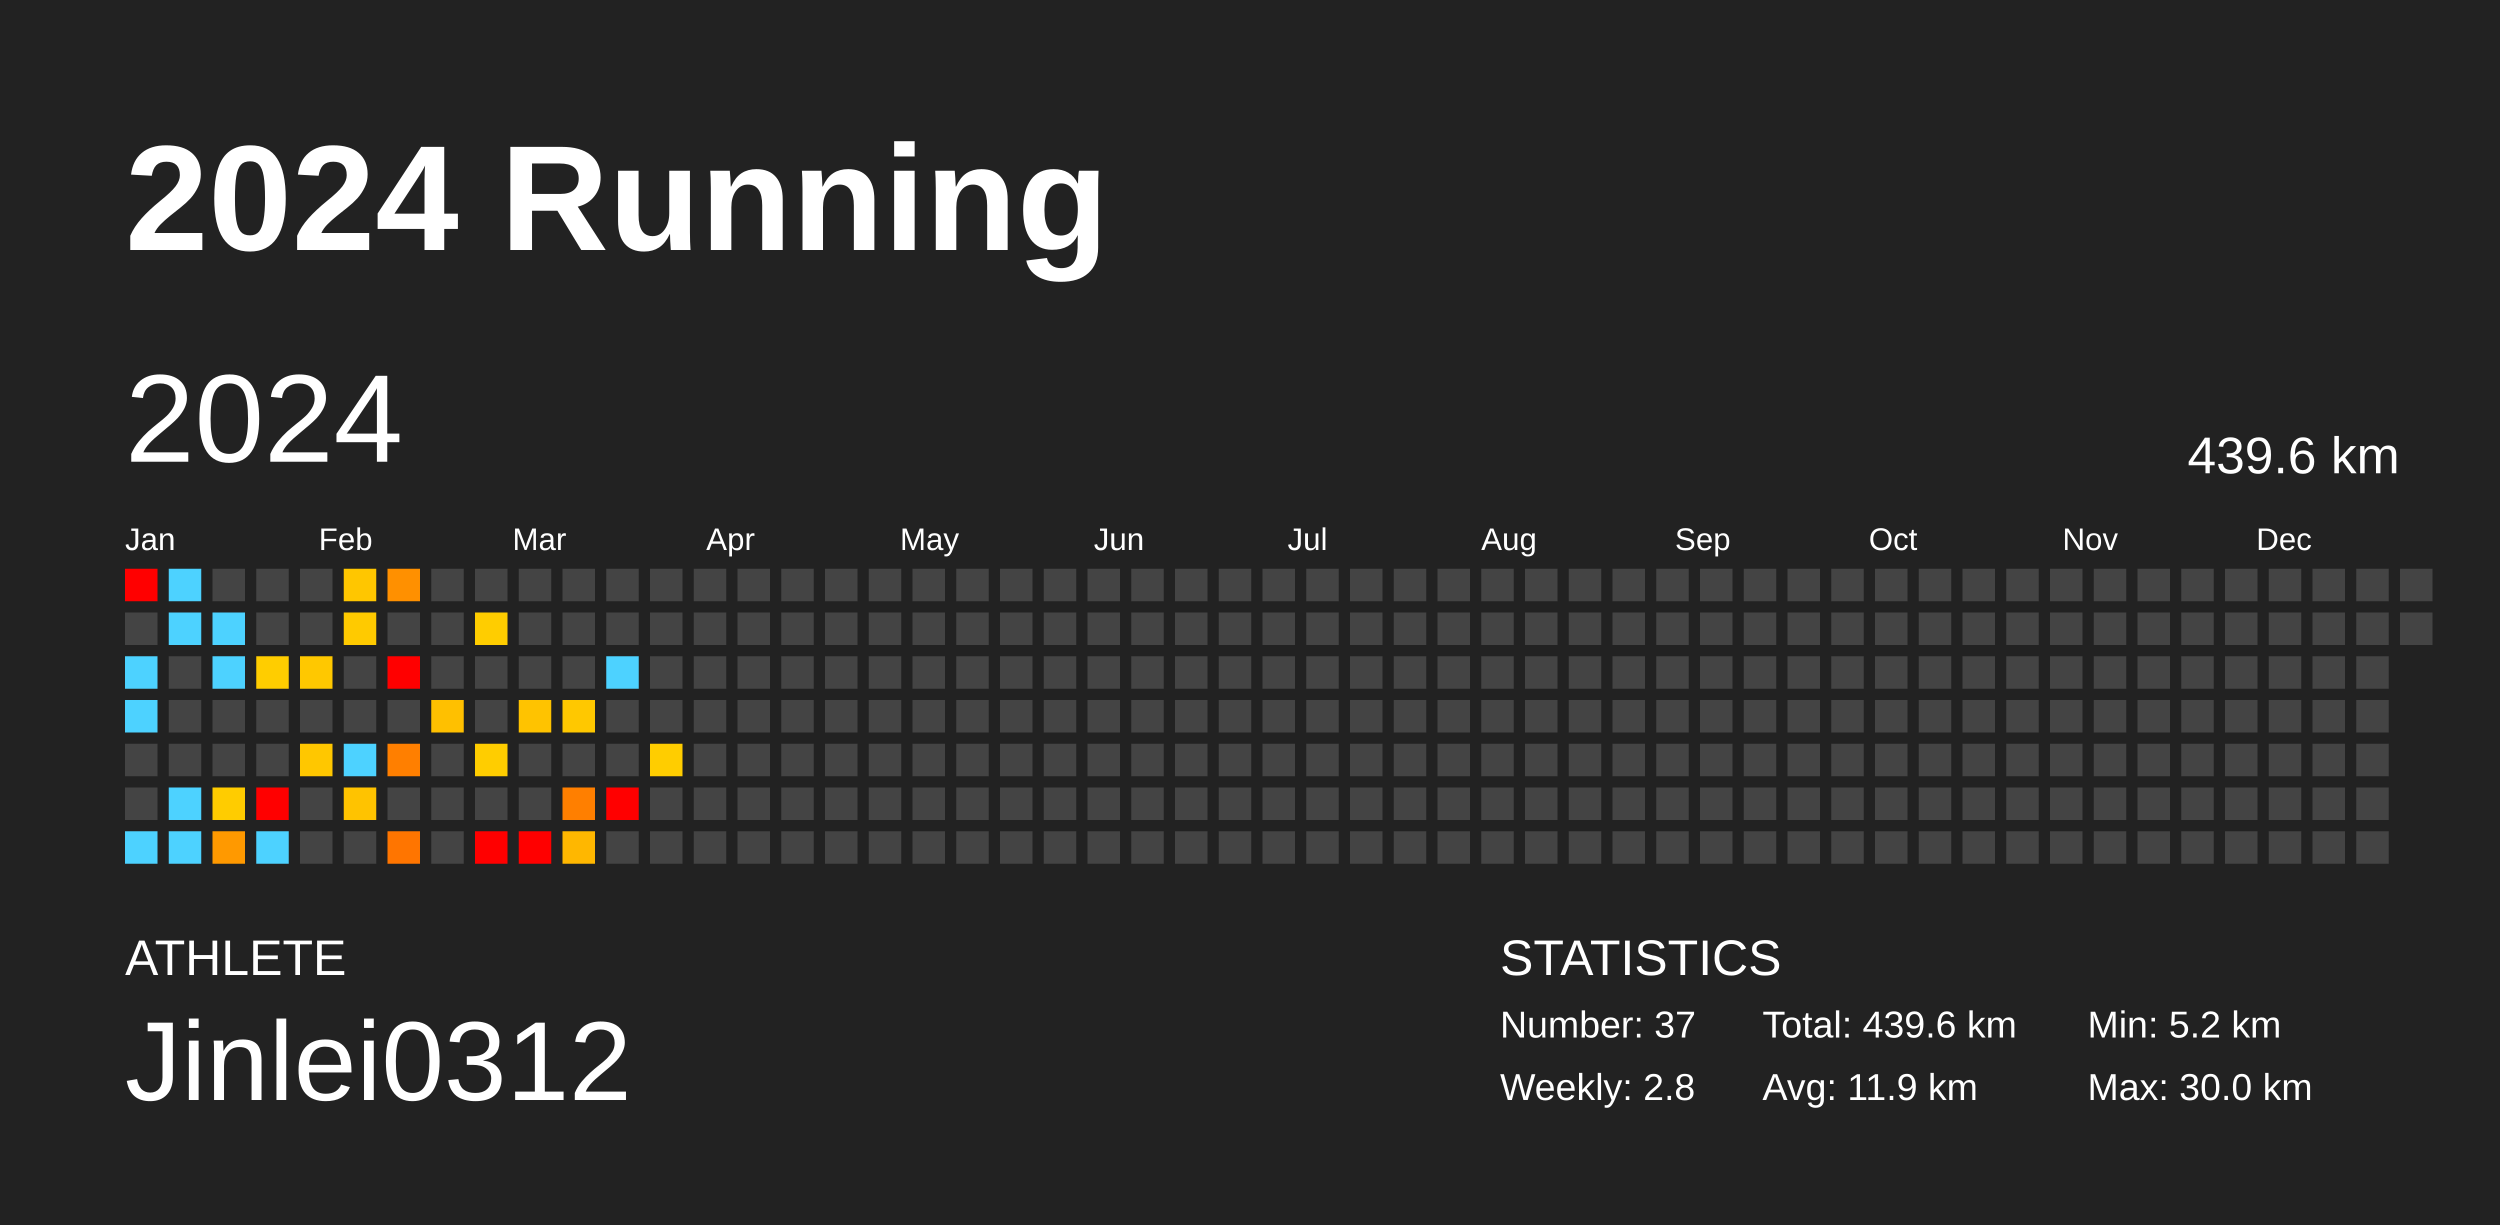
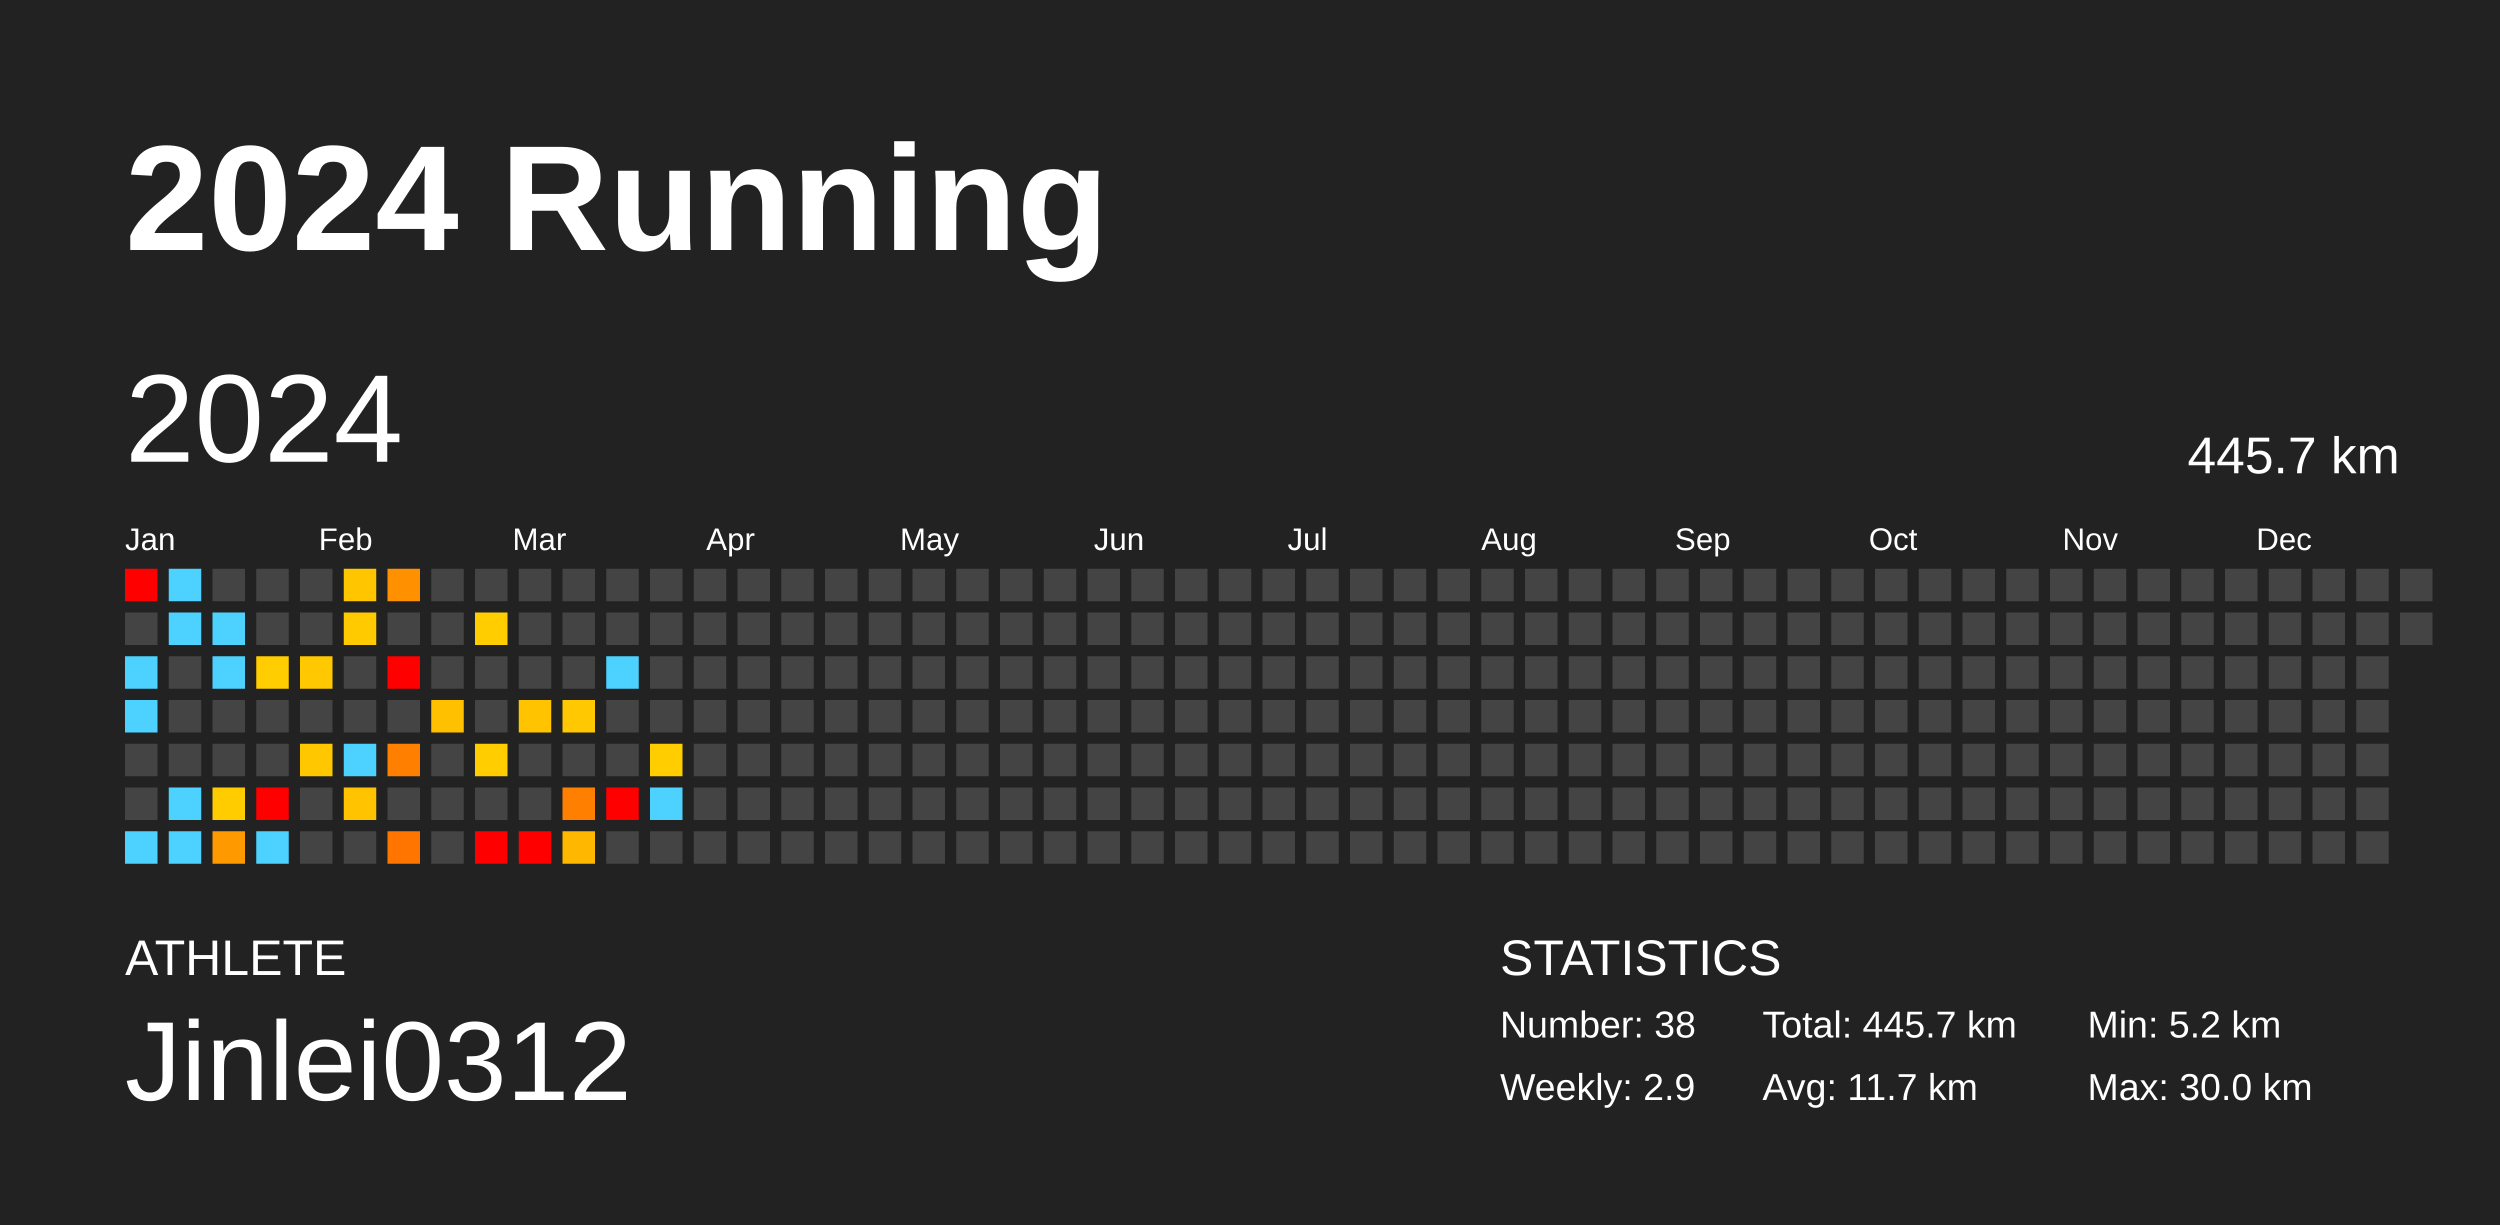
<svg xmlns="http://www.w3.org/2000/svg" baseProfile="full" height="98mm" version="1.1" viewBox="0,0,200,98" width="200mm">
  <defs />
  <rect fill="#222222" height="98" width="200" x="0" y="0" />
  <text fill="#FFFFFF" style="font-size:12px; font-family:Arial; font-weight:bold;" x="10" y="20">2024 Running</text>
  <text fill="#FFFFFF" style="font-size:4px; font-family:Arial" x="10" y="78">ATHLETE</text>
  <text fill="#FFFFFF" style="font-size:9px; font-family:Arial" x="10" y="88">Jinlei0312</text>
  <text fill="#FFFFFF" style="font-size:4px; font-family:Arial" x="120" y="78">STATISTICS</text>
-   <text fill="#FFFFFF" style="font-size:3px; font-family:Arial" x="120" y="83">Number: 37</text>
-   <text fill="#FFFFFF" style="font-size:3px; font-family:Arial" x="120" y="88">Weekly: 2.8</text>
-   <text fill="#FFFFFF" style="font-size:3px; font-family:Arial" x="141" y="83">Total: 439.6 km</text>
-   <text fill="#FFFFFF" style="font-size:3px; font-family:Arial" x="141" y="88">Avg: 11.9 km</text>
+   <text fill="#FFFFFF" style="font-size:3px; font-family:Arial" x="120" y="83">Number: 38</text>
+   <text fill="#FFFFFF" style="font-size:3px; font-family:Arial" x="120" y="88">Weekly: 2.9</text>
+   <text fill="#FFFFFF" style="font-size:3px; font-family:Arial" x="141" y="83">Total: 445.7 km</text>
+   <text fill="#FFFFFF" style="font-size:3px; font-family:Arial" x="141" y="88">Avg: 11.7 km</text>
  <text fill="#FFFFFF" style="font-size:3px; font-family:Arial" x="167" y="83">Min: 5.2 km</text>
  <text fill="#FFFFFF" style="font-size:3px; font-family:Arial" x="167" y="88">Max: 30.0 km</text>
  <text dominant-baseline="hanging" fill="#FFFFFF" style="font-size:10.0px; font-family:Arial;" x="10" y="30">2024</text>
-   <text dominant-baseline="hanging" fill="#FFFFFF" style="font-size:4.125px; font-family:Arial;" x="175" y="35">439.6 km</text>
+   <text dominant-baseline="hanging" fill="#FFFFFF" style="font-size:4.125px; font-family:Arial;" x="175" y="35">445.7 km</text>
  <text fill="#FFFFFF" style="font-size:2.5px; font-family:Arial" x="10.0" y="44">Jan</text>
  <text fill="#FFFFFF" style="font-size:2.5px; font-family:Arial" x="25.5" y="44">Feb</text>
  <text fill="#FFFFFF" style="font-size:2.5px; font-family:Arial" x="41.0" y="44">Mar</text>
  <text fill="#FFFFFF" style="font-size:2.5px; font-family:Arial" x="56.5" y="44">Apr</text>
  <text fill="#FFFFFF" style="font-size:2.5px; font-family:Arial" x="72.0" y="44">May</text>
  <text fill="#FFFFFF" style="font-size:2.5px; font-family:Arial" x="87.5" y="44">Jun</text>
  <text fill="#FFFFFF" style="font-size:2.5px; font-family:Arial" x="103.0" y="44">Jul</text>
  <text fill="#FFFFFF" style="font-size:2.5px; font-family:Arial" x="118.5" y="44">Aug</text>
  <text fill="#FFFFFF" style="font-size:2.5px; font-family:Arial" x="134.0" y="44">Sep</text>
  <text fill="#FFFFFF" style="font-size:2.5px; font-family:Arial" x="149.5" y="44">Oct</text>
  <text fill="#FFFFFF" style="font-size:2.5px; font-family:Arial" x="165.0" y="44">Nov</text>
  <text fill="#FFFFFF" style="font-size:2.5px; font-family:Arial" x="180.5" y="44">Dec</text>
  <rect fill="red" height="2.6" width="2.6" x="10.0" y="45.5" />
  <rect fill="#444444" height="2.6" width="2.6" x="10.0" y="49.0" />
  <rect fill="#4dd2ff" height="2.6" width="2.6" x="10.0" y="52.5" />
  <rect fill="#4dd2ff" height="2.6" width="2.6" x="10.0" y="56.0" />
  <rect fill="#444444" height="2.6" width="2.6" x="10.0" y="59.5" />
  <rect fill="#444444" height="2.6" width="2.6" x="10.0" y="63.0" />
  <rect fill="#4dd2ff" height="2.6" width="2.6" x="10.0" y="66.5" />
  <rect fill="#4dd2ff" height="2.6" width="2.6" x="13.5" y="45.5" />
  <rect fill="#4dd2ff" height="2.6" width="2.6" x="13.5" y="49.0" />
  <rect fill="#444444" height="2.6" width="2.6" x="13.5" y="52.5" />
  <rect fill="#444444" height="2.6" width="2.6" x="13.5" y="56.0" />
  <rect fill="#444444" height="2.6" width="2.6" x="13.5" y="59.5" />
  <rect fill="#4dd2ff" height="2.6" width="2.6" x="13.5" y="63.0" />
  <rect fill="#4dd2ff" height="2.6" width="2.6" x="13.5" y="66.5" />
  <rect fill="#444444" height="2.6" width="2.6" x="17.0" y="45.5" />
  <rect fill="#4dd2ff" height="2.6" width="2.6" x="17.0" y="49.0" />
  <rect fill="#4dd2ff" height="2.6" width="2.6" x="17.0" y="52.5" />
  <rect fill="#444444" height="2.6" width="2.6" x="17.0" y="56.0" />
  <rect fill="#444444" height="2.6" width="2.6" x="17.0" y="59.5" />
  <rect fill="#ffcc00" height="2.6" width="2.6" x="17.0" y="63.0" />
  <rect fill="#ff9900" height="2.6" width="2.6" x="17.0" y="66.5" />
  <rect fill="#444444" height="2.6" width="2.6" x="20.5" y="45.5" />
  <rect fill="#444444" height="2.6" width="2.6" x="20.5" y="49.0" />
  <rect fill="#ffcd00" height="2.6" width="2.6" x="20.5" y="52.5" />
  <rect fill="#444444" height="2.6" width="2.6" x="20.5" y="56.0" />
  <rect fill="#444444" height="2.6" width="2.6" x="20.5" y="59.5" />
  <rect fill="red" height="2.6" width="2.6" x="20.5" y="63.0" />
  <rect fill="#4dd2ff" height="2.6" width="2.6" x="20.5" y="66.5" />
  <rect fill="#444444" height="2.6" width="2.6" x="24.0" y="45.5" />
  <rect fill="#444444" height="2.6" width="2.6" x="24.0" y="49.0" />
  <rect fill="#ffc800" height="2.6" width="2.6" x="24.0" y="52.5" />
  <rect fill="#444444" height="2.6" width="2.6" x="24.0" y="56.0" />
  <rect fill="#ffc700" height="2.6" width="2.6" x="24.0" y="59.5" />
  <rect fill="#444444" height="2.6" width="2.6" x="24.0" y="63.0" />
  <rect fill="#444444" height="2.6" width="2.6" x="24.0" y="66.5" />
  <rect fill="#ffc600" height="2.6" width="2.6" x="27.5" y="45.5" />
  <rect fill="#ffca00" height="2.6" width="2.6" x="27.5" y="49.0" />
  <rect fill="#444444" height="2.6" width="2.6" x="27.5" y="52.5" />
  <rect fill="#444444" height="2.6" width="2.6" x="27.5" y="56.0" />
  <rect fill="#4dd2ff" height="2.6" width="2.6" x="27.5" y="59.5" />
  <rect fill="#ffc300" height="2.6" width="2.6" x="27.5" y="63.0" />
  <rect fill="#444444" height="2.6" width="2.6" x="27.5" y="66.5" />
  <rect fill="#ff9000" height="2.6" width="2.6" x="31.0" y="45.5" />
  <rect fill="#444444" height="2.6" width="2.6" x="31.0" y="49.0" />
  <rect fill="red" height="2.6" width="2.6" x="31.0" y="52.5" />
  <rect fill="#444444" height="2.6" width="2.6" x="31.0" y="56.0" />
  <rect fill="#ff7f00" height="2.6" width="2.6" x="31.0" y="59.5" />
  <rect fill="#444444" height="2.6" width="2.6" x="31.0" y="63.0" />
  <rect fill="#ff7500" height="2.6" width="2.6" x="31.0" y="66.5" />
  <rect fill="#444444" height="2.6" width="2.6" x="34.5" y="45.5" />
  <rect fill="#444444" height="2.6" width="2.6" x="34.5" y="49.0" />
  <rect fill="#444444" height="2.6" width="2.6" x="34.5" y="52.5" />
  <rect fill="#ffc000" height="2.6" width="2.6" x="34.5" y="56.0" />
  <rect fill="#444444" height="2.6" width="2.6" x="34.5" y="59.5" />
  <rect fill="#444444" height="2.6" width="2.6" x="34.5" y="63.0" />
  <rect fill="#444444" height="2.6" width="2.6" x="34.5" y="66.5" />
  <rect fill="#444444" height="2.6" width="2.6" x="38.0" y="45.5" />
  <rect fill="#ffcd00" height="2.6" width="2.6" x="38.0" y="49.0" />
  <rect fill="#444444" height="2.6" width="2.6" x="38.0" y="52.5" />
  <rect fill="#444444" height="2.6" width="2.6" x="38.0" y="56.0" />
  <rect fill="#ffcd00" height="2.6" width="2.6" x="38.0" y="59.5" />
  <rect fill="#444444" height="2.6" width="2.6" x="38.0" y="63.0" />
  <rect fill="red" height="2.6" width="2.6" x="38.0" y="66.5" />
  <rect fill="#444444" height="2.6" width="2.6" x="41.5" y="45.5" />
  <rect fill="#444444" height="2.6" width="2.6" x="41.5" y="49.0" />
  <rect fill="#444444" height="2.6" width="2.6" x="41.5" y="52.5" />
  <rect fill="#ffc300" height="2.6" width="2.6" x="41.5" y="56.0" />
  <rect fill="#444444" height="2.6" width="2.6" x="41.5" y="59.5" />
  <rect fill="#444444" height="2.6" width="2.6" x="41.5" y="63.0" />
  <rect fill="red" height="2.6" width="2.6" x="41.5" y="66.5" />
  <rect fill="#444444" height="2.6" width="2.6" x="45.0" y="45.5" />
  <rect fill="#444444" height="2.6" width="2.6" x="45.0" y="49.0" />
  <rect fill="#444444" height="2.6" width="2.6" x="45.0" y="52.5" />
  <rect fill="#ffc800" height="2.6" width="2.6" x="45.0" y="56.0" />
  <rect fill="#444444" height="2.6" width="2.6" x="45.0" y="59.5" />
  <rect fill="#ff7f00" height="2.6" width="2.6" x="45.0" y="63.0" />
  <rect fill="#ffb700" height="2.6" width="2.6" x="45.0" y="66.5" />
  <rect fill="#444444" height="2.6" width="2.6" x="48.5" y="45.5" />
  <rect fill="#444444" height="2.6" width="2.6" x="48.5" y="49.0" />
  <rect fill="#4dd2ff" height="2.6" width="2.6" x="48.5" y="52.5" />
  <rect fill="#444444" height="2.6" width="2.6" x="48.5" y="56.0" />
  <rect fill="#444444" height="2.6" width="2.6" x="48.5" y="59.5" />
  <rect fill="red" height="2.6" width="2.6" x="48.5" y="63.0" />
  <rect fill="#444444" height="2.6" width="2.6" x="48.5" y="66.5" />
  <rect fill="#444444" height="2.6" width="2.6" x="52.0" y="45.5" />
  <rect fill="#444444" height="2.6" width="2.6" x="52.0" y="49.0" />
  <rect fill="#444444" height="2.6" width="2.6" x="52.0" y="52.5" />
  <rect fill="#444444" height="2.6" width="2.6" x="52.0" y="56.0" />
  <rect fill="#ffcd00" height="2.6" width="2.6" x="52.0" y="59.5" />
-   <rect fill="#444444" height="2.6" width="2.6" x="52.0" y="63.0" />
+   <rect fill="#4dd2ff" height="2.6" width="2.6" x="52.0" y="63.0" />
  <rect fill="#444444" height="2.6" width="2.6" x="52.0" y="66.5" />
  <rect fill="#444444" height="2.6" width="2.6" x="55.5" y="45.5" />
  <rect fill="#444444" height="2.6" width="2.6" x="55.5" y="49.0" />
  <rect fill="#444444" height="2.6" width="2.6" x="55.5" y="52.5" />
  <rect fill="#444444" height="2.6" width="2.6" x="55.5" y="56.0" />
  <rect fill="#444444" height="2.6" width="2.6" x="55.5" y="59.5" />
  <rect fill="#444444" height="2.6" width="2.6" x="55.5" y="63.0" />
  <rect fill="#444444" height="2.6" width="2.6" x="55.5" y="66.5" />
  <rect fill="#444444" height="2.6" width="2.6" x="59.0" y="45.5" />
  <rect fill="#444444" height="2.6" width="2.6" x="59.0" y="49.0" />
  <rect fill="#444444" height="2.6" width="2.6" x="59.0" y="52.5" />
  <rect fill="#444444" height="2.6" width="2.6" x="59.0" y="56.0" />
  <rect fill="#444444" height="2.6" width="2.6" x="59.0" y="59.5" />
  <rect fill="#444444" height="2.6" width="2.6" x="59.0" y="63.0" />
  <rect fill="#444444" height="2.6" width="2.6" x="59.0" y="66.5" />
  <rect fill="#444444" height="2.6" width="2.6" x="62.5" y="45.5" />
  <rect fill="#444444" height="2.6" width="2.6" x="62.5" y="49.0" />
  <rect fill="#444444" height="2.6" width="2.6" x="62.5" y="52.5" />
  <rect fill="#444444" height="2.6" width="2.6" x="62.5" y="56.0" />
  <rect fill="#444444" height="2.6" width="2.6" x="62.5" y="59.5" />
  <rect fill="#444444" height="2.6" width="2.6" x="62.5" y="63.0" />
  <rect fill="#444444" height="2.6" width="2.6" x="62.5" y="66.5" />
  <rect fill="#444444" height="2.6" width="2.6" x="66.0" y="45.5" />
  <rect fill="#444444" height="2.6" width="2.6" x="66.0" y="49.0" />
  <rect fill="#444444" height="2.6" width="2.6" x="66.0" y="52.5" />
  <rect fill="#444444" height="2.6" width="2.6" x="66.0" y="56.0" />
  <rect fill="#444444" height="2.6" width="2.6" x="66.0" y="59.5" />
  <rect fill="#444444" height="2.6" width="2.6" x="66.0" y="63.0" />
  <rect fill="#444444" height="2.6" width="2.6" x="66.0" y="66.5" />
  <rect fill="#444444" height="2.6" width="2.6" x="69.5" y="45.5" />
  <rect fill="#444444" height="2.6" width="2.6" x="69.5" y="49.0" />
  <rect fill="#444444" height="2.6" width="2.6" x="69.5" y="52.5" />
  <rect fill="#444444" height="2.6" width="2.6" x="69.5" y="56.0" />
  <rect fill="#444444" height="2.6" width="2.6" x="69.5" y="59.5" />
  <rect fill="#444444" height="2.6" width="2.6" x="69.5" y="63.0" />
  <rect fill="#444444" height="2.6" width="2.6" x="69.5" y="66.5" />
  <rect fill="#444444" height="2.6" width="2.6" x="73.0" y="45.5" />
  <rect fill="#444444" height="2.6" width="2.6" x="73.0" y="49.0" />
  <rect fill="#444444" height="2.6" width="2.6" x="73.0" y="52.5" />
  <rect fill="#444444" height="2.6" width="2.6" x="73.0" y="56.0" />
  <rect fill="#444444" height="2.6" width="2.6" x="73.0" y="59.5" />
  <rect fill="#444444" height="2.6" width="2.6" x="73.0" y="63.0" />
  <rect fill="#444444" height="2.6" width="2.6" x="73.0" y="66.5" />
  <rect fill="#444444" height="2.6" width="2.6" x="76.5" y="45.5" />
  <rect fill="#444444" height="2.6" width="2.6" x="76.5" y="49.0" />
  <rect fill="#444444" height="2.6" width="2.6" x="76.5" y="52.5" />
  <rect fill="#444444" height="2.6" width="2.6" x="76.5" y="56.0" />
  <rect fill="#444444" height="2.6" width="2.6" x="76.5" y="59.5" />
  <rect fill="#444444" height="2.6" width="2.6" x="76.5" y="63.0" />
  <rect fill="#444444" height="2.6" width="2.6" x="76.5" y="66.5" />
  <rect fill="#444444" height="2.6" width="2.6" x="80.0" y="45.5" />
  <rect fill="#444444" height="2.6" width="2.6" x="80.0" y="49.0" />
  <rect fill="#444444" height="2.6" width="2.6" x="80.0" y="52.5" />
  <rect fill="#444444" height="2.6" width="2.6" x="80.0" y="56.0" />
  <rect fill="#444444" height="2.6" width="2.6" x="80.0" y="59.5" />
  <rect fill="#444444" height="2.6" width="2.6" x="80.0" y="63.0" />
  <rect fill="#444444" height="2.6" width="2.6" x="80.0" y="66.5" />
  <rect fill="#444444" height="2.6" width="2.6" x="83.5" y="45.5" />
  <rect fill="#444444" height="2.6" width="2.6" x="83.5" y="49.0" />
  <rect fill="#444444" height="2.6" width="2.6" x="83.5" y="52.5" />
  <rect fill="#444444" height="2.6" width="2.6" x="83.5" y="56.0" />
  <rect fill="#444444" height="2.6" width="2.6" x="83.5" y="59.5" />
  <rect fill="#444444" height="2.6" width="2.6" x="83.5" y="63.0" />
  <rect fill="#444444" height="2.6" width="2.6" x="83.5" y="66.5" />
  <rect fill="#444444" height="2.6" width="2.6" x="87.0" y="45.5" />
  <rect fill="#444444" height="2.6" width="2.6" x="87.0" y="49.0" />
  <rect fill="#444444" height="2.6" width="2.6" x="87.0" y="52.5" />
  <rect fill="#444444" height="2.6" width="2.6" x="87.0" y="56.0" />
  <rect fill="#444444" height="2.6" width="2.6" x="87.0" y="59.5" />
  <rect fill="#444444" height="2.6" width="2.6" x="87.0" y="63.0" />
  <rect fill="#444444" height="2.6" width="2.6" x="87.0" y="66.5" />
  <rect fill="#444444" height="2.6" width="2.6" x="90.5" y="45.5" />
  <rect fill="#444444" height="2.6" width="2.6" x="90.5" y="49.0" />
  <rect fill="#444444" height="2.6" width="2.6" x="90.5" y="52.5" />
  <rect fill="#444444" height="2.6" width="2.6" x="90.5" y="56.0" />
  <rect fill="#444444" height="2.6" width="2.6" x="90.5" y="59.5" />
  <rect fill="#444444" height="2.6" width="2.6" x="90.5" y="63.0" />
  <rect fill="#444444" height="2.6" width="2.6" x="90.5" y="66.5" />
  <rect fill="#444444" height="2.6" width="2.6" x="94.0" y="45.5" />
  <rect fill="#444444" height="2.6" width="2.6" x="94.0" y="49.0" />
  <rect fill="#444444" height="2.6" width="2.6" x="94.0" y="52.5" />
  <rect fill="#444444" height="2.6" width="2.6" x="94.0" y="56.0" />
  <rect fill="#444444" height="2.6" width="2.6" x="94.0" y="59.5" />
  <rect fill="#444444" height="2.6" width="2.6" x="94.0" y="63.0" />
  <rect fill="#444444" height="2.6" width="2.6" x="94.0" y="66.5" />
  <rect fill="#444444" height="2.6" width="2.6" x="97.5" y="45.5" />
  <rect fill="#444444" height="2.6" width="2.6" x="97.5" y="49.0" />
  <rect fill="#444444" height="2.6" width="2.6" x="97.5" y="52.5" />
  <rect fill="#444444" height="2.6" width="2.6" x="97.5" y="56.0" />
  <rect fill="#444444" height="2.6" width="2.6" x="97.5" y="59.5" />
  <rect fill="#444444" height="2.6" width="2.6" x="97.5" y="63.0" />
  <rect fill="#444444" height="2.6" width="2.6" x="97.5" y="66.5" />
  <rect fill="#444444" height="2.6" width="2.6" x="101.0" y="45.5" />
  <rect fill="#444444" height="2.6" width="2.6" x="101.0" y="49.0" />
  <rect fill="#444444" height="2.6" width="2.6" x="101.0" y="52.5" />
  <rect fill="#444444" height="2.6" width="2.6" x="101.0" y="56.0" />
  <rect fill="#444444" height="2.6" width="2.6" x="101.0" y="59.5" />
  <rect fill="#444444" height="2.6" width="2.6" x="101.0" y="63.0" />
  <rect fill="#444444" height="2.6" width="2.6" x="101.0" y="66.5" />
  <rect fill="#444444" height="2.6" width="2.6" x="104.5" y="45.5" />
  <rect fill="#444444" height="2.6" width="2.6" x="104.5" y="49.0" />
  <rect fill="#444444" height="2.6" width="2.6" x="104.5" y="52.5" />
  <rect fill="#444444" height="2.6" width="2.6" x="104.5" y="56.0" />
  <rect fill="#444444" height="2.6" width="2.6" x="104.5" y="59.5" />
  <rect fill="#444444" height="2.6" width="2.6" x="104.5" y="63.0" />
  <rect fill="#444444" height="2.6" width="2.6" x="104.5" y="66.5" />
  <rect fill="#444444" height="2.6" width="2.6" x="108.0" y="45.5" />
  <rect fill="#444444" height="2.6" width="2.6" x="108.0" y="49.0" />
  <rect fill="#444444" height="2.6" width="2.6" x="108.0" y="52.5" />
  <rect fill="#444444" height="2.6" width="2.6" x="108.0" y="56.0" />
  <rect fill="#444444" height="2.6" width="2.6" x="108.0" y="59.5" />
  <rect fill="#444444" height="2.6" width="2.6" x="108.0" y="63.0" />
  <rect fill="#444444" height="2.6" width="2.6" x="108.0" y="66.5" />
  <rect fill="#444444" height="2.6" width="2.6" x="111.5" y="45.5" />
  <rect fill="#444444" height="2.6" width="2.6" x="111.5" y="49.0" />
  <rect fill="#444444" height="2.6" width="2.6" x="111.5" y="52.5" />
  <rect fill="#444444" height="2.6" width="2.6" x="111.5" y="56.0" />
  <rect fill="#444444" height="2.6" width="2.6" x="111.5" y="59.5" />
  <rect fill="#444444" height="2.6" width="2.6" x="111.5" y="63.0" />
  <rect fill="#444444" height="2.6" width="2.6" x="111.5" y="66.5" />
  <rect fill="#444444" height="2.6" width="2.6" x="115.0" y="45.5" />
  <rect fill="#444444" height="2.6" width="2.6" x="115.0" y="49.0" />
  <rect fill="#444444" height="2.6" width="2.6" x="115.0" y="52.5" />
  <rect fill="#444444" height="2.6" width="2.6" x="115.0" y="56.0" />
  <rect fill="#444444" height="2.6" width="2.6" x="115.0" y="59.5" />
  <rect fill="#444444" height="2.6" width="2.6" x="115.0" y="63.0" />
  <rect fill="#444444" height="2.6" width="2.6" x="115.0" y="66.5" />
  <rect fill="#444444" height="2.6" width="2.6" x="118.5" y="45.5" />
  <rect fill="#444444" height="2.6" width="2.6" x="118.5" y="49.0" />
  <rect fill="#444444" height="2.6" width="2.6" x="118.5" y="52.5" />
  <rect fill="#444444" height="2.6" width="2.6" x="118.5" y="56.0" />
  <rect fill="#444444" height="2.6" width="2.6" x="118.5" y="59.5" />
  <rect fill="#444444" height="2.6" width="2.6" x="118.5" y="63.0" />
  <rect fill="#444444" height="2.6" width="2.6" x="118.5" y="66.5" />
  <rect fill="#444444" height="2.6" width="2.6" x="122.0" y="45.5" />
  <rect fill="#444444" height="2.6" width="2.6" x="122.0" y="49.0" />
  <rect fill="#444444" height="2.6" width="2.6" x="122.0" y="52.5" />
  <rect fill="#444444" height="2.6" width="2.6" x="122.0" y="56.0" />
  <rect fill="#444444" height="2.6" width="2.6" x="122.0" y="59.5" />
  <rect fill="#444444" height="2.6" width="2.6" x="122.0" y="63.0" />
  <rect fill="#444444" height="2.6" width="2.6" x="122.0" y="66.5" />
  <rect fill="#444444" height="2.6" width="2.6" x="125.5" y="45.5" />
  <rect fill="#444444" height="2.6" width="2.6" x="125.5" y="49.0" />
  <rect fill="#444444" height="2.6" width="2.6" x="125.5" y="52.5" />
  <rect fill="#444444" height="2.6" width="2.6" x="125.5" y="56.0" />
  <rect fill="#444444" height="2.6" width="2.6" x="125.5" y="59.5" />
  <rect fill="#444444" height="2.6" width="2.6" x="125.5" y="63.0" />
  <rect fill="#444444" height="2.6" width="2.6" x="125.5" y="66.5" />
  <rect fill="#444444" height="2.6" width="2.6" x="129.0" y="45.5" />
  <rect fill="#444444" height="2.6" width="2.6" x="129.0" y="49.0" />
  <rect fill="#444444" height="2.6" width="2.6" x="129.0" y="52.5" />
  <rect fill="#444444" height="2.6" width="2.6" x="129.0" y="56.0" />
  <rect fill="#444444" height="2.6" width="2.6" x="129.0" y="59.5" />
  <rect fill="#444444" height="2.6" width="2.6" x="129.0" y="63.0" />
  <rect fill="#444444" height="2.6" width="2.6" x="129.0" y="66.5" />
  <rect fill="#444444" height="2.6" width="2.6" x="132.5" y="45.5" />
  <rect fill="#444444" height="2.6" width="2.6" x="132.5" y="49.0" />
  <rect fill="#444444" height="2.6" width="2.6" x="132.5" y="52.5" />
  <rect fill="#444444" height="2.6" width="2.6" x="132.5" y="56.0" />
  <rect fill="#444444" height="2.6" width="2.6" x="132.5" y="59.5" />
  <rect fill="#444444" height="2.6" width="2.6" x="132.5" y="63.0" />
  <rect fill="#444444" height="2.6" width="2.6" x="132.5" y="66.5" />
  <rect fill="#444444" height="2.6" width="2.6" x="136.0" y="45.5" />
  <rect fill="#444444" height="2.6" width="2.6" x="136.0" y="49.0" />
  <rect fill="#444444" height="2.6" width="2.6" x="136.0" y="52.5" />
  <rect fill="#444444" height="2.6" width="2.6" x="136.0" y="56.0" />
  <rect fill="#444444" height="2.6" width="2.6" x="136.0" y="59.5" />
  <rect fill="#444444" height="2.6" width="2.6" x="136.0" y="63.0" />
  <rect fill="#444444" height="2.6" width="2.6" x="136.0" y="66.5" />
  <rect fill="#444444" height="2.6" width="2.6" x="139.5" y="45.5" />
  <rect fill="#444444" height="2.6" width="2.6" x="139.5" y="49.0" />
  <rect fill="#444444" height="2.6" width="2.6" x="139.5" y="52.5" />
  <rect fill="#444444" height="2.6" width="2.6" x="139.5" y="56.0" />
  <rect fill="#444444" height="2.6" width="2.6" x="139.5" y="59.5" />
  <rect fill="#444444" height="2.6" width="2.6" x="139.5" y="63.0" />
  <rect fill="#444444" height="2.6" width="2.6" x="139.5" y="66.5" />
  <rect fill="#444444" height="2.6" width="2.6" x="143.0" y="45.5" />
  <rect fill="#444444" height="2.6" width="2.6" x="143.0" y="49.0" />
  <rect fill="#444444" height="2.6" width="2.6" x="143.0" y="52.5" />
  <rect fill="#444444" height="2.6" width="2.6" x="143.0" y="56.0" />
  <rect fill="#444444" height="2.6" width="2.6" x="143.0" y="59.5" />
  <rect fill="#444444" height="2.6" width="2.6" x="143.0" y="63.0" />
  <rect fill="#444444" height="2.6" width="2.6" x="143.0" y="66.5" />
  <rect fill="#444444" height="2.6" width="2.6" x="146.5" y="45.5" />
  <rect fill="#444444" height="2.6" width="2.6" x="146.5" y="49.0" />
  <rect fill="#444444" height="2.6" width="2.6" x="146.5" y="52.5" />
  <rect fill="#444444" height="2.6" width="2.6" x="146.5" y="56.0" />
  <rect fill="#444444" height="2.6" width="2.6" x="146.5" y="59.5" />
  <rect fill="#444444" height="2.6" width="2.6" x="146.5" y="63.0" />
  <rect fill="#444444" height="2.6" width="2.6" x="146.5" y="66.5" />
  <rect fill="#444444" height="2.6" width="2.6" x="150.0" y="45.5" />
  <rect fill="#444444" height="2.6" width="2.6" x="150.0" y="49.0" />
  <rect fill="#444444" height="2.6" width="2.6" x="150.0" y="52.5" />
  <rect fill="#444444" height="2.6" width="2.6" x="150.0" y="56.0" />
  <rect fill="#444444" height="2.6" width="2.6" x="150.0" y="59.5" />
  <rect fill="#444444" height="2.6" width="2.6" x="150.0" y="63.0" />
  <rect fill="#444444" height="2.6" width="2.6" x="150.0" y="66.5" />
  <rect fill="#444444" height="2.6" width="2.6" x="153.5" y="45.5" />
  <rect fill="#444444" height="2.6" width="2.6" x="153.5" y="49.0" />
  <rect fill="#444444" height="2.6" width="2.6" x="153.5" y="52.5" />
  <rect fill="#444444" height="2.6" width="2.6" x="153.5" y="56.0" />
  <rect fill="#444444" height="2.6" width="2.6" x="153.5" y="59.5" />
  <rect fill="#444444" height="2.6" width="2.6" x="153.5" y="63.0" />
  <rect fill="#444444" height="2.6" width="2.6" x="153.5" y="66.5" />
  <rect fill="#444444" height="2.6" width="2.6" x="157.0" y="45.5" />
  <rect fill="#444444" height="2.6" width="2.6" x="157.0" y="49.0" />
  <rect fill="#444444" height="2.6" width="2.6" x="157.0" y="52.5" />
  <rect fill="#444444" height="2.6" width="2.6" x="157.0" y="56.0" />
  <rect fill="#444444" height="2.6" width="2.6" x="157.0" y="59.5" />
  <rect fill="#444444" height="2.6" width="2.6" x="157.0" y="63.0" />
  <rect fill="#444444" height="2.6" width="2.6" x="157.0" y="66.5" />
  <rect fill="#444444" height="2.6" width="2.6" x="160.5" y="45.5" />
  <rect fill="#444444" height="2.6" width="2.6" x="160.5" y="49.0" />
  <rect fill="#444444" height="2.6" width="2.6" x="160.5" y="52.5" />
  <rect fill="#444444" height="2.6" width="2.6" x="160.5" y="56.0" />
  <rect fill="#444444" height="2.6" width="2.6" x="160.5" y="59.5" />
  <rect fill="#444444" height="2.6" width="2.6" x="160.5" y="63.0" />
  <rect fill="#444444" height="2.6" width="2.6" x="160.5" y="66.5" />
  <rect fill="#444444" height="2.6" width="2.6" x="164.0" y="45.5" />
  <rect fill="#444444" height="2.6" width="2.6" x="164.0" y="49.0" />
  <rect fill="#444444" height="2.6" width="2.6" x="164.0" y="52.5" />
  <rect fill="#444444" height="2.6" width="2.6" x="164.0" y="56.0" />
  <rect fill="#444444" height="2.6" width="2.6" x="164.0" y="59.5" />
  <rect fill="#444444" height="2.6" width="2.6" x="164.0" y="63.0" />
  <rect fill="#444444" height="2.6" width="2.6" x="164.0" y="66.5" />
  <rect fill="#444444" height="2.6" width="2.6" x="167.5" y="45.5" />
  <rect fill="#444444" height="2.6" width="2.6" x="167.5" y="49.0" />
  <rect fill="#444444" height="2.6" width="2.6" x="167.5" y="52.5" />
  <rect fill="#444444" height="2.6" width="2.6" x="167.5" y="56.0" />
  <rect fill="#444444" height="2.6" width="2.6" x="167.5" y="59.5" />
  <rect fill="#444444" height="2.6" width="2.6" x="167.5" y="63.0" />
  <rect fill="#444444" height="2.6" width="2.6" x="167.5" y="66.5" />
  <rect fill="#444444" height="2.6" width="2.6" x="171.0" y="45.5" />
  <rect fill="#444444" height="2.6" width="2.6" x="171.0" y="49.0" />
  <rect fill="#444444" height="2.6" width="2.6" x="171.0" y="52.5" />
  <rect fill="#444444" height="2.6" width="2.6" x="171.0" y="56.0" />
  <rect fill="#444444" height="2.6" width="2.6" x="171.0" y="59.5" />
  <rect fill="#444444" height="2.6" width="2.6" x="171.0" y="63.0" />
  <rect fill="#444444" height="2.6" width="2.6" x="171.0" y="66.5" />
  <rect fill="#444444" height="2.6" width="2.6" x="174.5" y="45.5" />
  <rect fill="#444444" height="2.6" width="2.6" x="174.5" y="49.0" />
  <rect fill="#444444" height="2.6" width="2.6" x="174.5" y="52.5" />
  <rect fill="#444444" height="2.6" width="2.6" x="174.5" y="56.0" />
  <rect fill="#444444" height="2.6" width="2.6" x="174.5" y="59.5" />
  <rect fill="#444444" height="2.6" width="2.6" x="174.5" y="63.0" />
  <rect fill="#444444" height="2.6" width="2.6" x="174.5" y="66.5" />
  <rect fill="#444444" height="2.6" width="2.6" x="178.0" y="45.5" />
  <rect fill="#444444" height="2.6" width="2.6" x="178.0" y="49.0" />
  <rect fill="#444444" height="2.6" width="2.6" x="178.0" y="52.5" />
  <rect fill="#444444" height="2.6" width="2.6" x="178.0" y="56.0" />
  <rect fill="#444444" height="2.6" width="2.6" x="178.0" y="59.5" />
  <rect fill="#444444" height="2.6" width="2.6" x="178.0" y="63.0" />
  <rect fill="#444444" height="2.6" width="2.6" x="178.0" y="66.5" />
  <rect fill="#444444" height="2.6" width="2.6" x="181.5" y="45.5" />
  <rect fill="#444444" height="2.6" width="2.6" x="181.5" y="49.0" />
  <rect fill="#444444" height="2.6" width="2.6" x="181.5" y="52.5" />
  <rect fill="#444444" height="2.6" width="2.6" x="181.5" y="56.0" />
  <rect fill="#444444" height="2.6" width="2.6" x="181.5" y="59.5" />
  <rect fill="#444444" height="2.6" width="2.6" x="181.5" y="63.0" />
  <rect fill="#444444" height="2.6" width="2.6" x="181.5" y="66.5" />
  <rect fill="#444444" height="2.6" width="2.6" x="185.0" y="45.5" />
  <rect fill="#444444" height="2.6" width="2.6" x="185.0" y="49.0" />
  <rect fill="#444444" height="2.6" width="2.6" x="185.0" y="52.5" />
  <rect fill="#444444" height="2.6" width="2.6" x="185.0" y="56.0" />
  <rect fill="#444444" height="2.6" width="2.6" x="185.0" y="59.5" />
  <rect fill="#444444" height="2.6" width="2.6" x="185.0" y="63.0" />
  <rect fill="#444444" height="2.6" width="2.6" x="185.0" y="66.5" />
  <rect fill="#444444" height="2.6" width="2.6" x="188.5" y="45.5" />
  <rect fill="#444444" height="2.6" width="2.6" x="188.5" y="49.0" />
  <rect fill="#444444" height="2.6" width="2.6" x="188.5" y="52.5" />
  <rect fill="#444444" height="2.6" width="2.6" x="188.5" y="56.0" />
  <rect fill="#444444" height="2.6" width="2.6" x="188.5" y="59.5" />
  <rect fill="#444444" height="2.6" width="2.6" x="188.5" y="63.0" />
  <rect fill="#444444" height="2.6" width="2.6" x="188.5" y="66.5" />
  <rect fill="#444444" height="2.6" width="2.6" x="192.0" y="45.5" />
  <rect fill="#444444" height="2.6" width="2.6" x="192.0" y="49.0" />
</svg>
